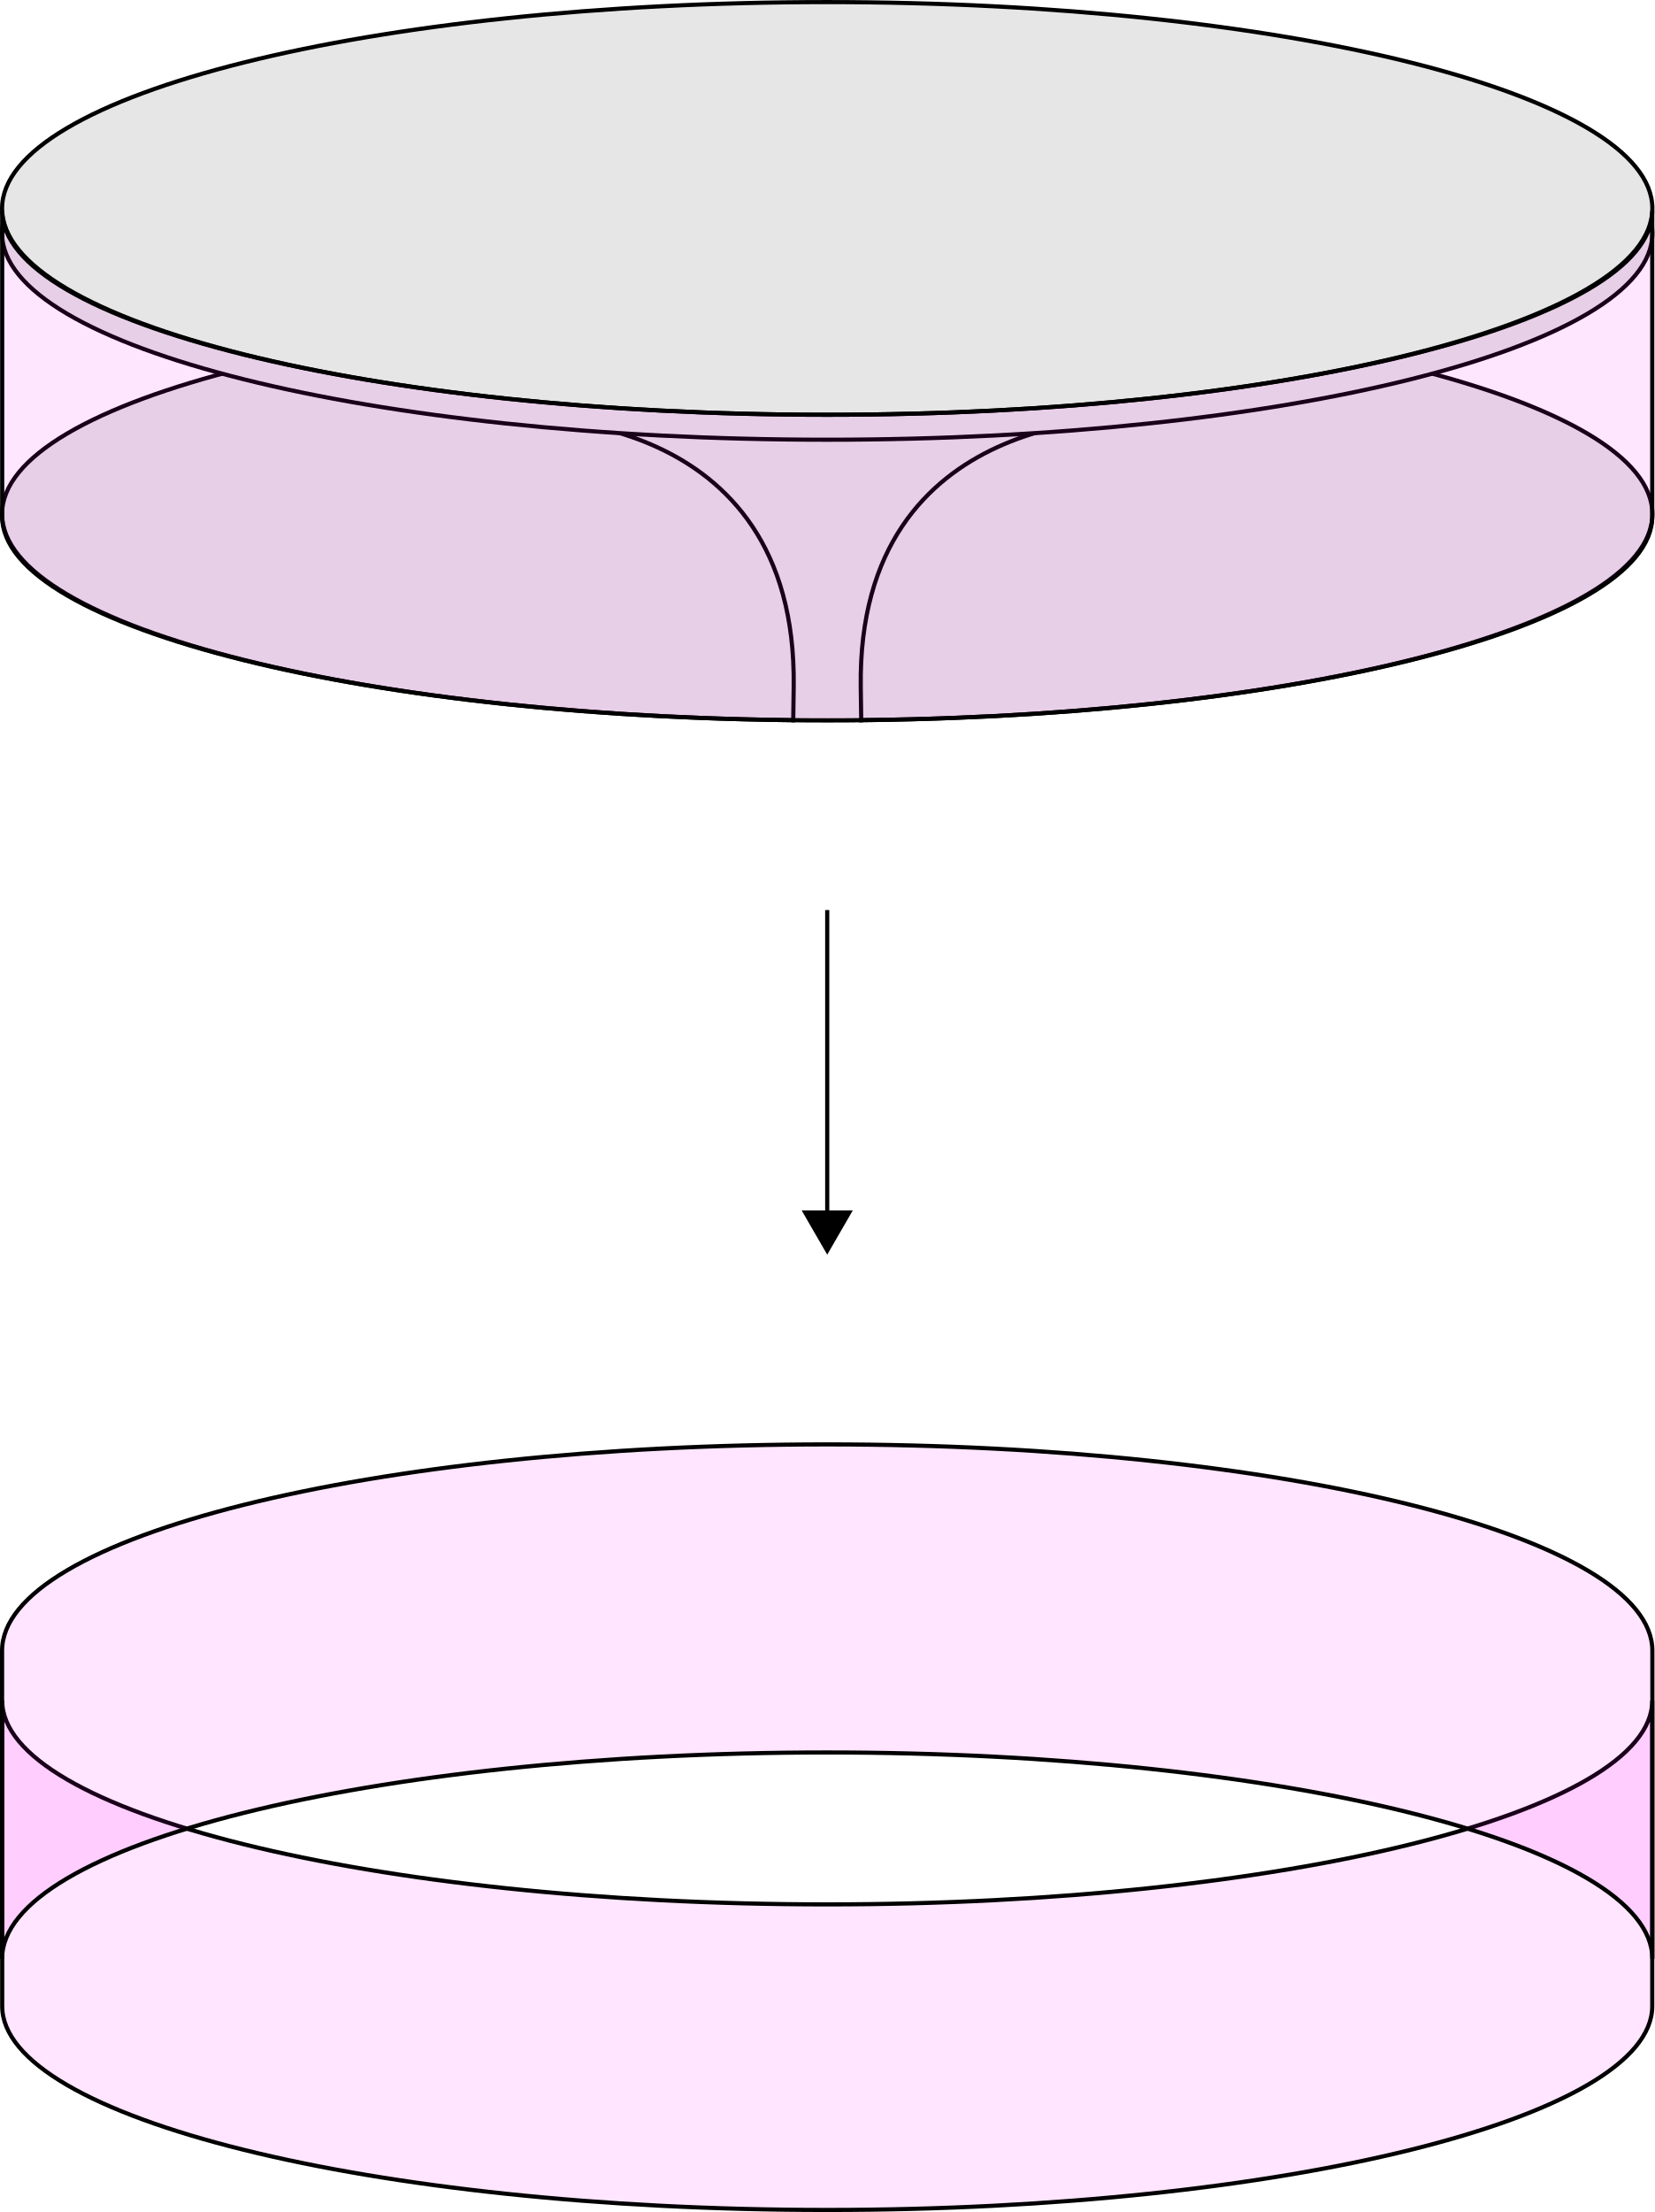
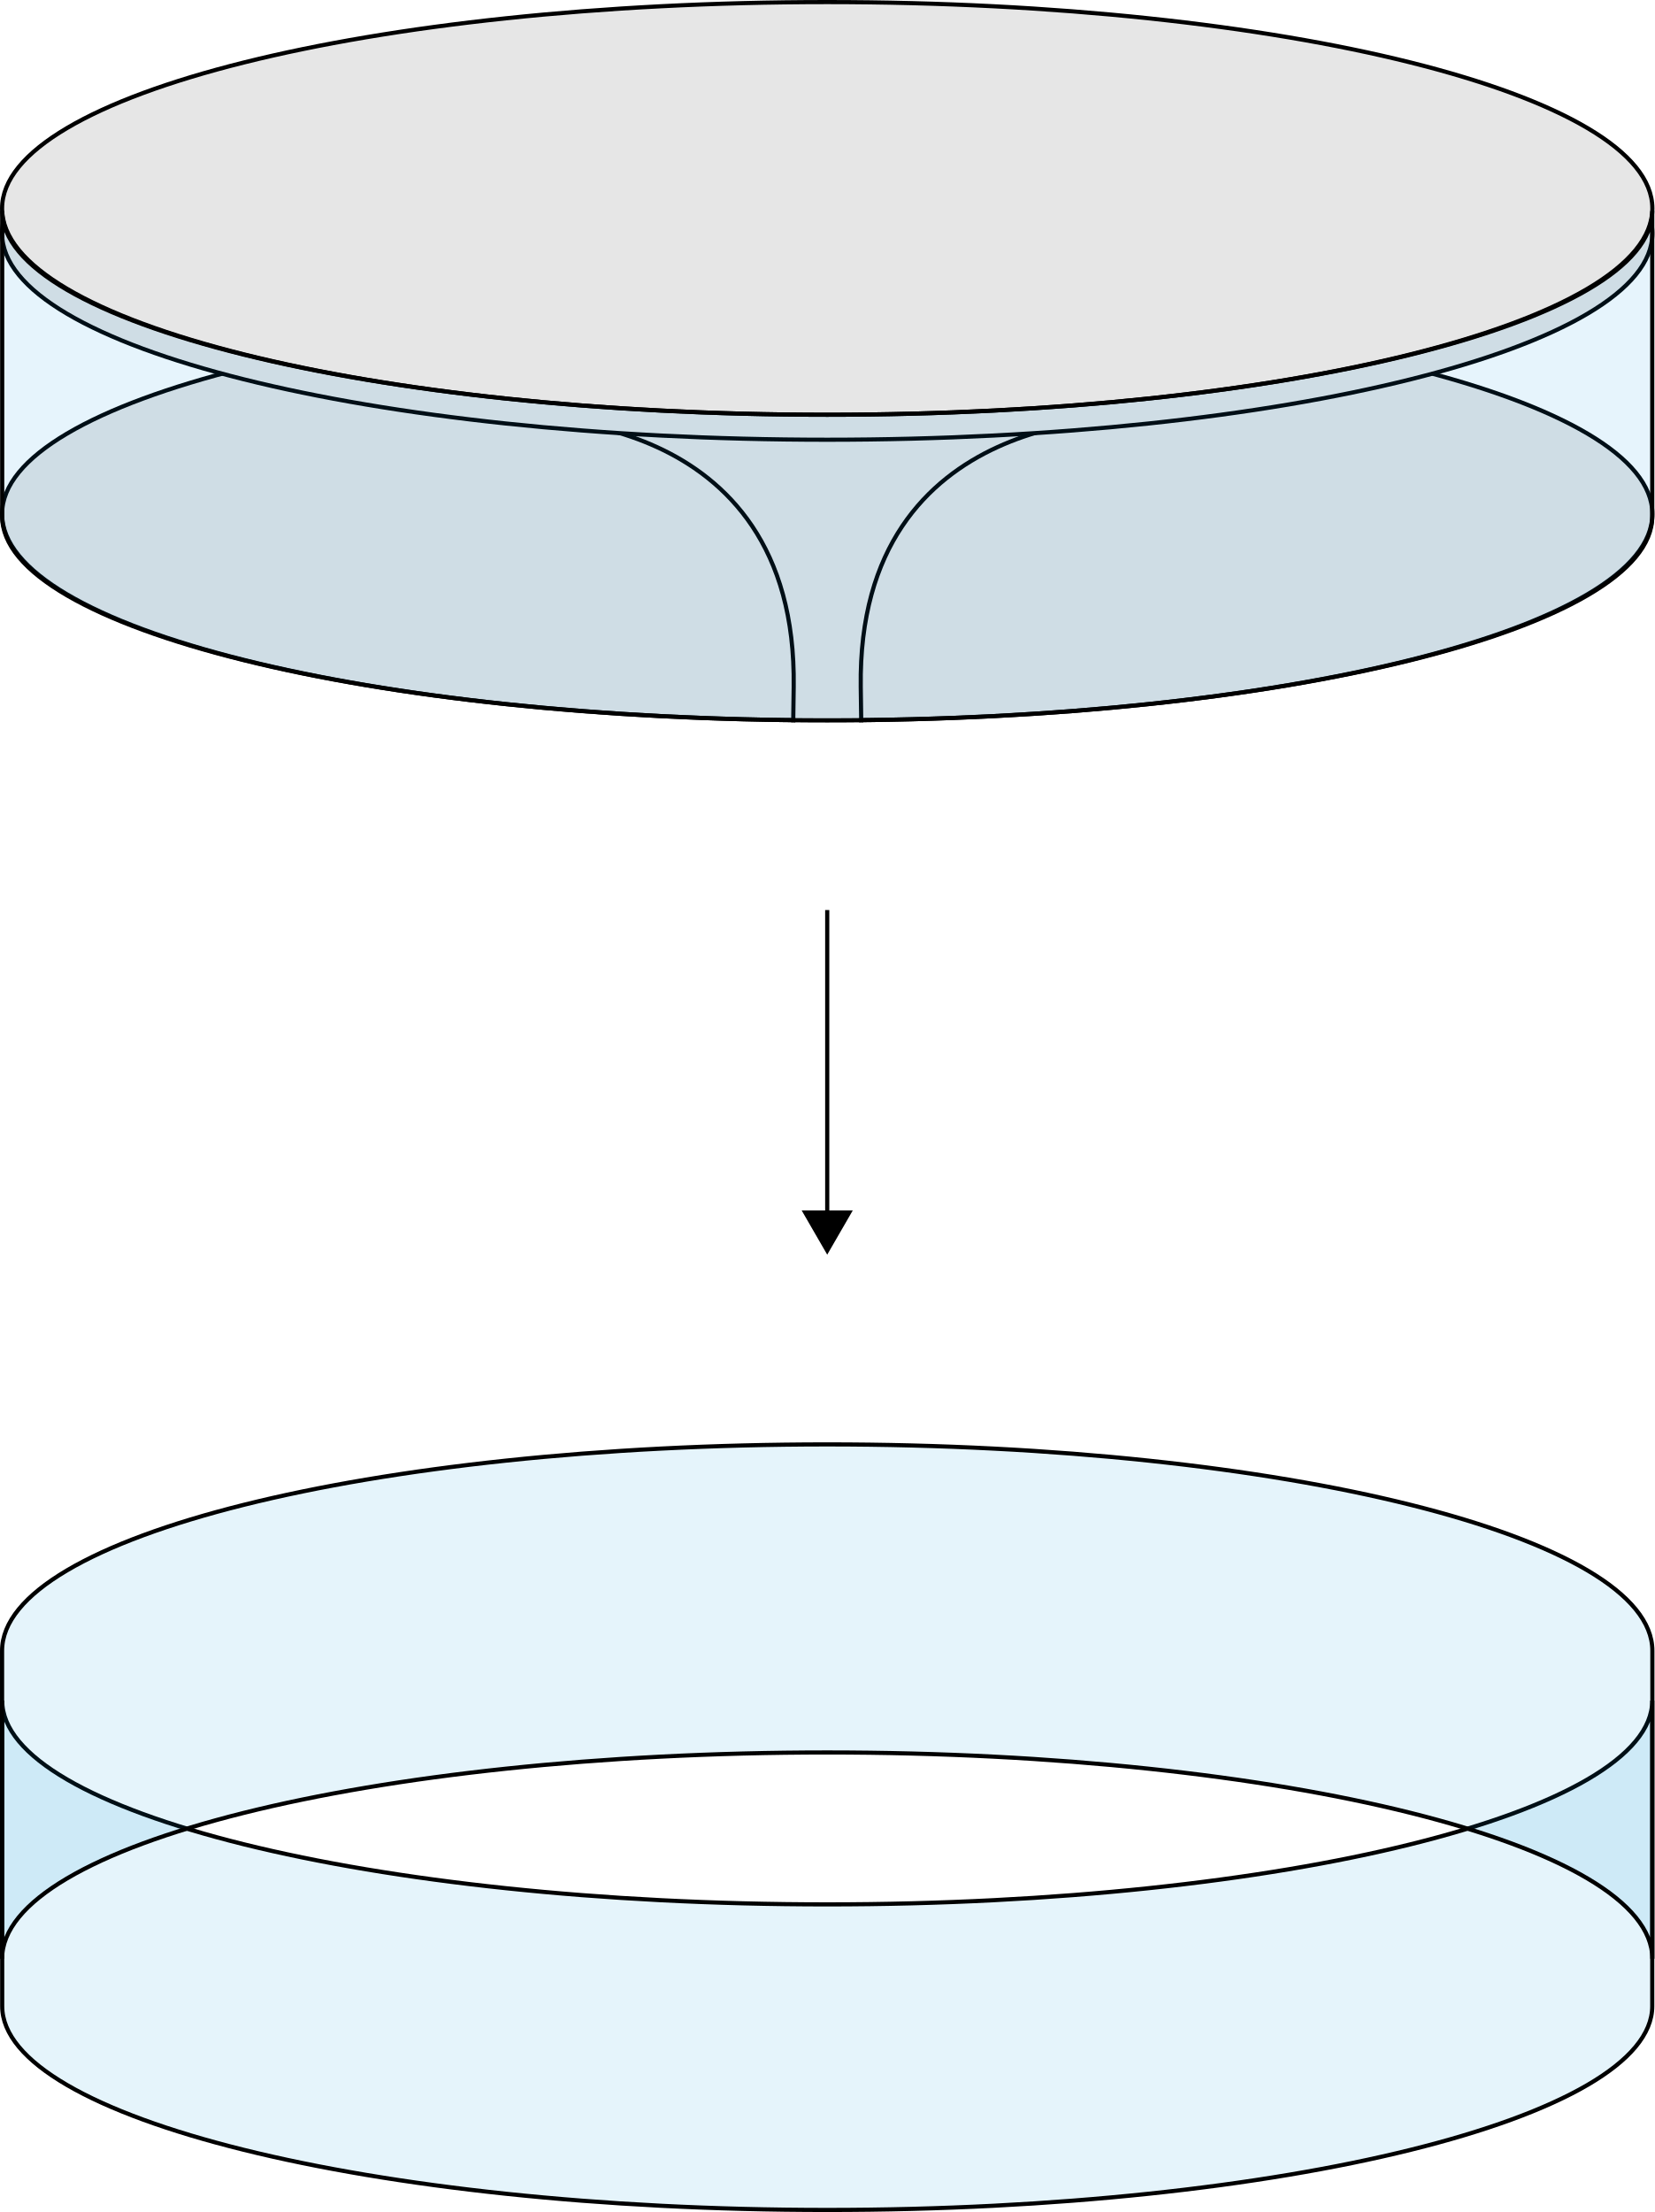
<svg xmlns="http://www.w3.org/2000/svg" width="7.018cm" height="9.38cm" viewBox="0 0 70.18 93.8" version="1.1" id="svg1" xml:space="preserve">
  <defs id="defs1">
    <marker style="overflow:visible" id="Triangle" refX="0" refY="0" orient="auto-start-reverse" markerWidth="2" markerHeight="2" viewBox="0 0 1 1" preserveAspectRatio="xMidYMid">
      <path transform="scale(0.5)" style="fill:context-stroke;fill-rule:evenodd;stroke:context-stroke;stroke-width:1pt" d="M 5.77,0 -2.88,5 V -5 Z" id="path135" />
    </marker>
  </defs>
  <g id="layer1" transform="translate(0.0881945)">
    <ellipse style="display:none;fill:#e6e6e6;stroke:#000000;stroke-width:0.359" id="path8" cx="35" cy="11.771" rx="34.775" ry="11.592" />
-     <g id="g1" transform="translate(0,1.146527)">
-       <ellipse style="fill:#e6e6e6;fill-opacity:1;stroke:#000000;stroke-width:0.176;stroke-dasharray:none" id="ellipse14" cx="35" cy="20.649" rx="35" ry="8.75" />
-       <path id="path11" style="fill:#e6e6e6;stroke:#000000;stroke-width:0.176;stroke-dasharray:none" d="m 33.557,29.485 0.021,-1.502 C 33.743,16.037 21.869,16.609 21.869,16.609 h 26.262 c 0,0 -11.874,-0.572 -11.709,11.375 l 0.021,1.502" />
-       <ellipse style="fill:#e6e6e6;fill-opacity:1;stroke:#000000;stroke-width:0.176;stroke-dasharray:none" id="path14" cx="35" cy="8.75" rx="35" ry="8.75" />
-       <ellipse style="fill:#e6e6e6;fill-opacity:1;stroke:#000000;stroke-width:0.176;stroke-dasharray:none" id="ellipse15" cx="35" cy="7.692" rx="35" ry="8.75" />
-       <path id="path16" style="fill:#ff00ff;fill-opacity:0.1;stroke:#000000;stroke-width:0.176" d="m 35,29.399 c -19.33,0 -35,-3.918 -34.995,-8.642 L 0.005,7.798 C 2.2091391e-7,12.524 15.67,16.442 35,16.442 c 19.33,0 35,-3.918 34.995,-8.642 L 69.995,20.755 C 70,25.481 54.33,29.399 35,29.399 Z" />
-     </g>
-     <path id="path18" style="fill:#ff00ff;fill-opacity:0.102;stroke:#000000;stroke-width:0.176" d="M 35,93.713 C 15.67,93.713 -2.6252138e-7,89.795 0.005,85.07 L 0.005,72.112 C -4.160739e-8,76.838 15.67,80.756 35,80.756 c 19.33,0 35,-3.918 34.995,-8.642 l 1.16e-4,12.956 C 70,89.795 54.33,93.713 35,93.713 Z" />
-     <path style="fill:#ff00ff;fill-opacity:0.102;stroke:#000000;stroke-width:0.176" d="m 35,74.313 c -19.33,0 -35,3.918 -35,8.75 V 70 C 3.2625213e-6,65.168 15.67,61.25 35,61.25 c 19.33,0 35,3.918 35,8.75 v 13.063 c 1e-6,-4.832 -15.67,-8.75 -35,-8.75 z" id="path19" />
+     <ellipse style="fill:#e6e6e6;fill-opacity:1;stroke:#000000;stroke-width:0.176;stroke-dasharray:none" id="ellipse14" cx="35" cy="21.795" rx="35" ry="8.75" />
+     <path id="path11" style="fill:#e6e6e6;stroke:#000000;stroke-width:0.176;stroke-dasharray:none" d="m 33.557,30.632 0.021,-1.502 C 33.743,17.183 21.869,17.755 21.869,17.755 h 26.262 c 0,0 -11.874,-0.572 -11.709,11.375 l 0.021,1.502" />
+     <ellipse style="fill:#e6e6e6;fill-opacity:1;stroke:#000000;stroke-width:0.176;stroke-dasharray:none" id="path14" cx="35" cy="9.897" rx="35" ry="8.75" />
+     <ellipse style="fill:#e6e6e6;fill-opacity:1;stroke:#000000;stroke-width:0.176;stroke-dasharray:none" id="ellipse15" cx="35" cy="8.838" rx="35" ry="8.75" />
+     <path id="path16" style="fill:#0093dd;fill-opacity:0.1;stroke:#000000;stroke-width:0.176" d="m 35,30.545 c -19.33,0 -35,-3.918 -34.995,-8.642 L 0.005,8.945 C 2.2091391e-7,13.671 15.67,17.588 35,17.588 c 19.33,0 35,-3.918 34.995,-8.642 l 1.16e-4,12.956 C 70,26.628 54.33,30.545 35,30.545 Z" />
+     <path id="path18" style="fill:#0093dd;fill-opacity:0.102;stroke:#000000;stroke-width:0.176" d="M 35,93.713 C 15.67,93.713 -2.6252138e-7,89.795 0.005,85.07 L 0.005,72.112 C -4.160739e-8,76.838 15.67,80.756 35,80.756 c 19.33,0 35,-3.918 34.995,-8.642 l 1.16e-4,12.956 C 70,89.795 54.33,93.713 35,93.713 Z" />
+     <path style="fill:#0093dd;fill-opacity:0.102;stroke:#000000;stroke-width:0.176" d="m 35,74.313 c -19.33,0 -35,3.918 -35,8.75 V 70 C 3.2625213e-6,65.168 15.67,61.25 35,61.25 c 19.33,0 35,3.918 35,8.75 v 13.063 c 1e-6,-4.832 -15.67,-8.75 -35,-8.75 z" id="path19" />
    <path style="fill:#ff00ff;fill-opacity:0.1;stroke:#000000;stroke-width:0.176;stroke-dasharray:none;marker-end:url(#Triangle)" d="m 35,40.211 c 0,4.454 0,8.909 0,13.363" id="path1" transform="translate(0,-1.619962)" />
  </g>
</svg>
